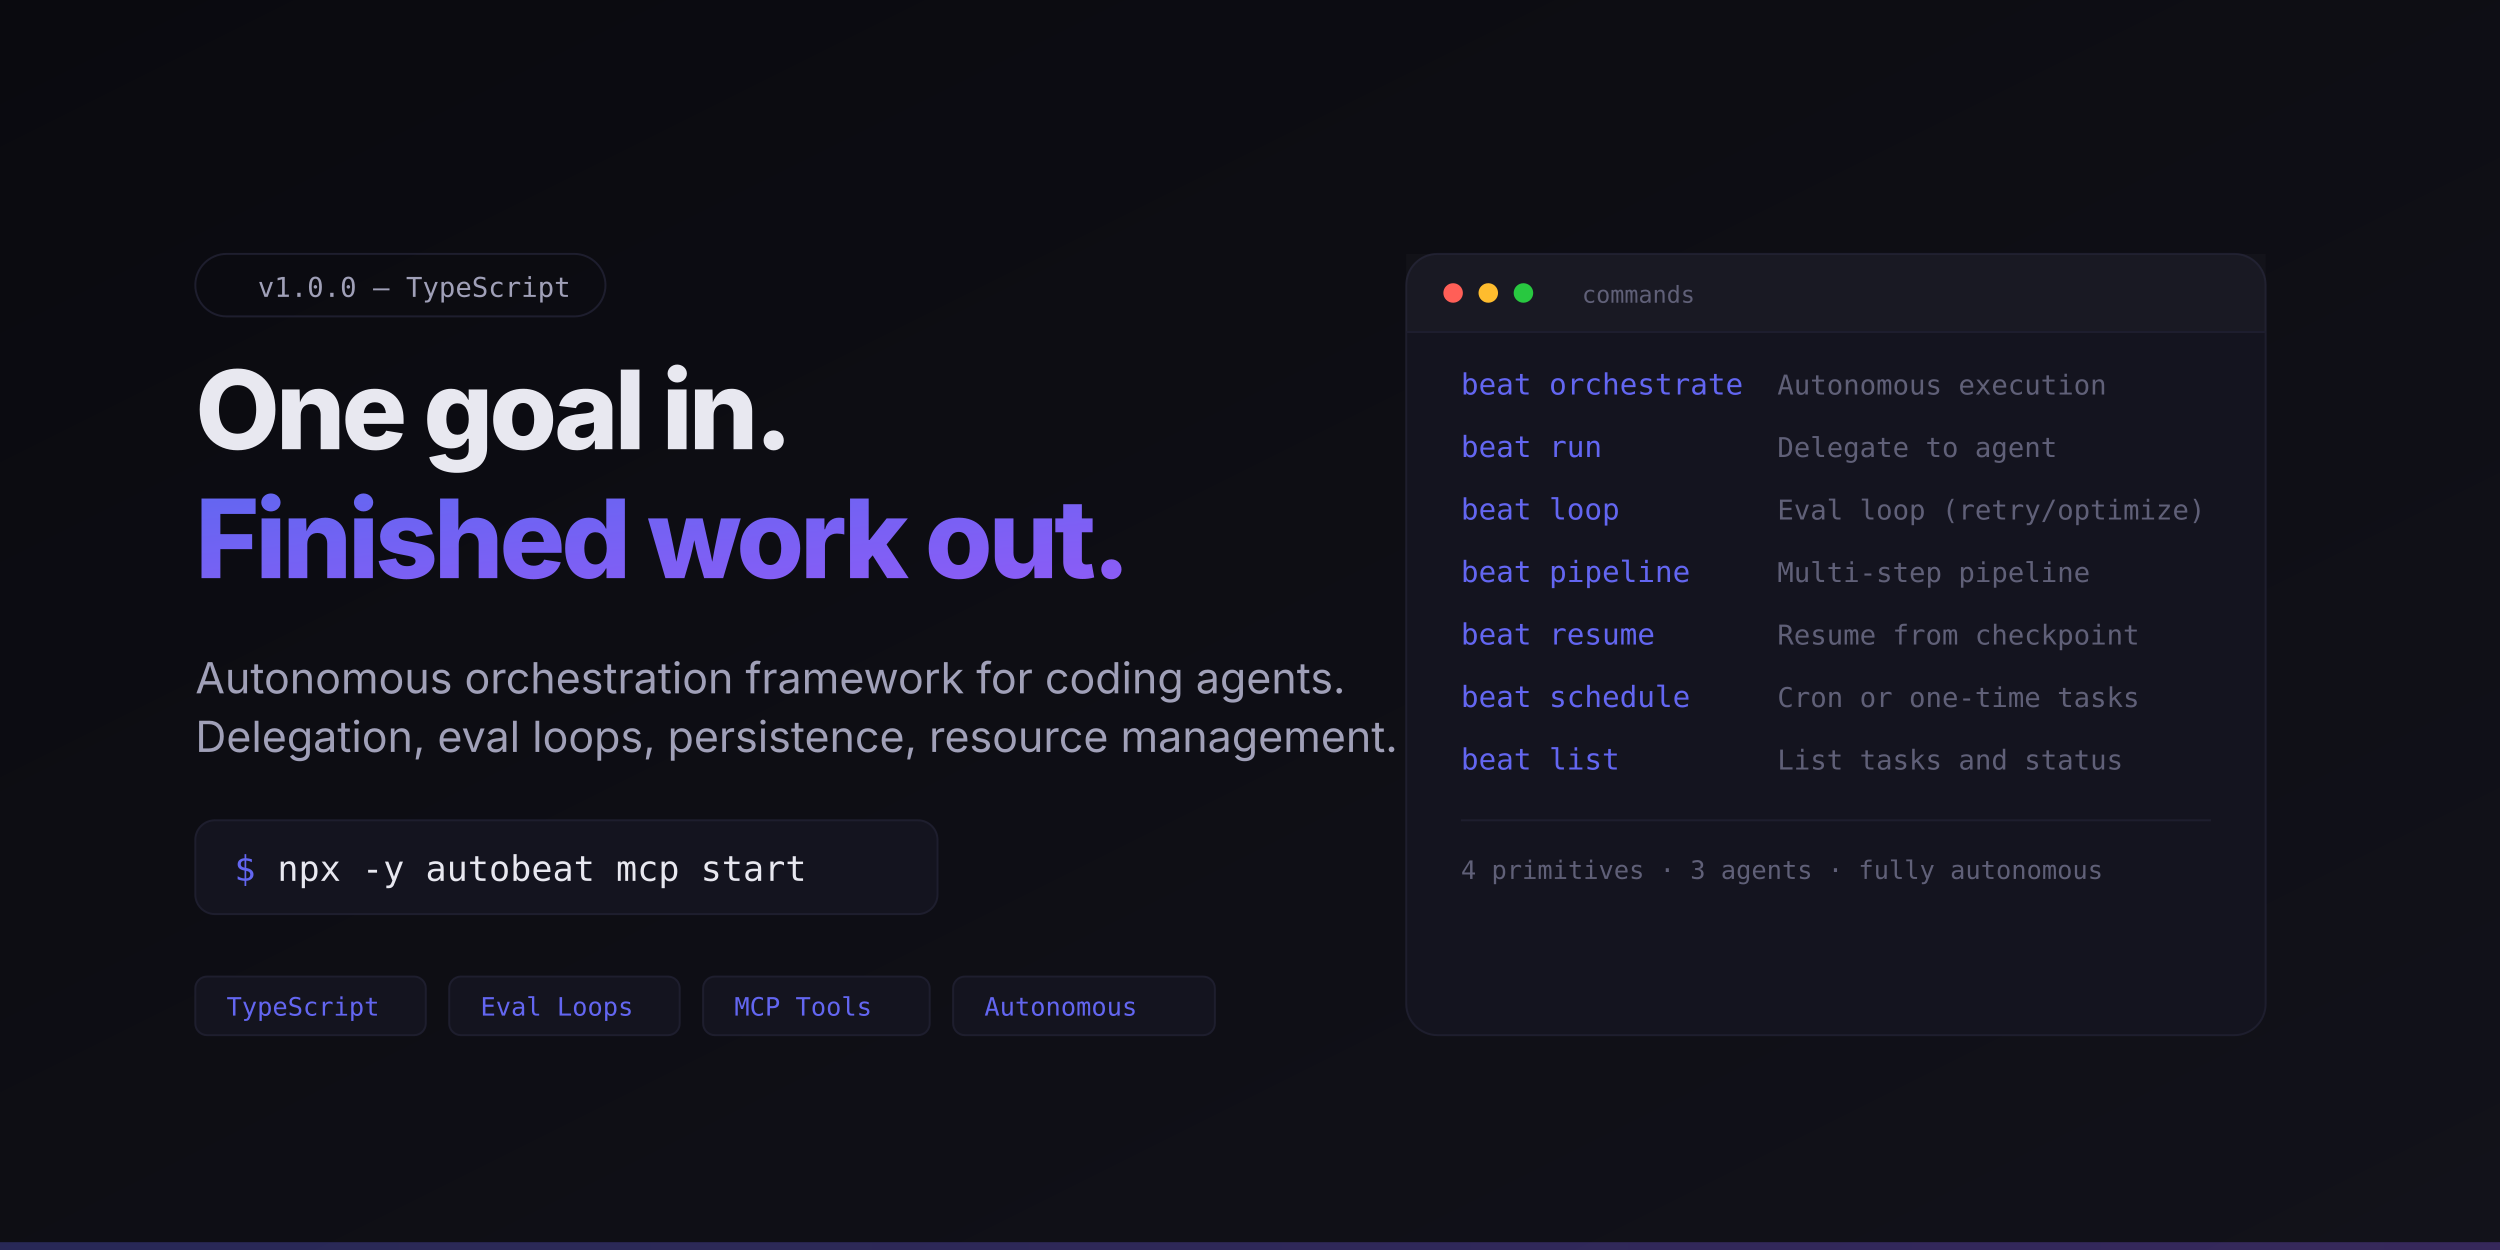
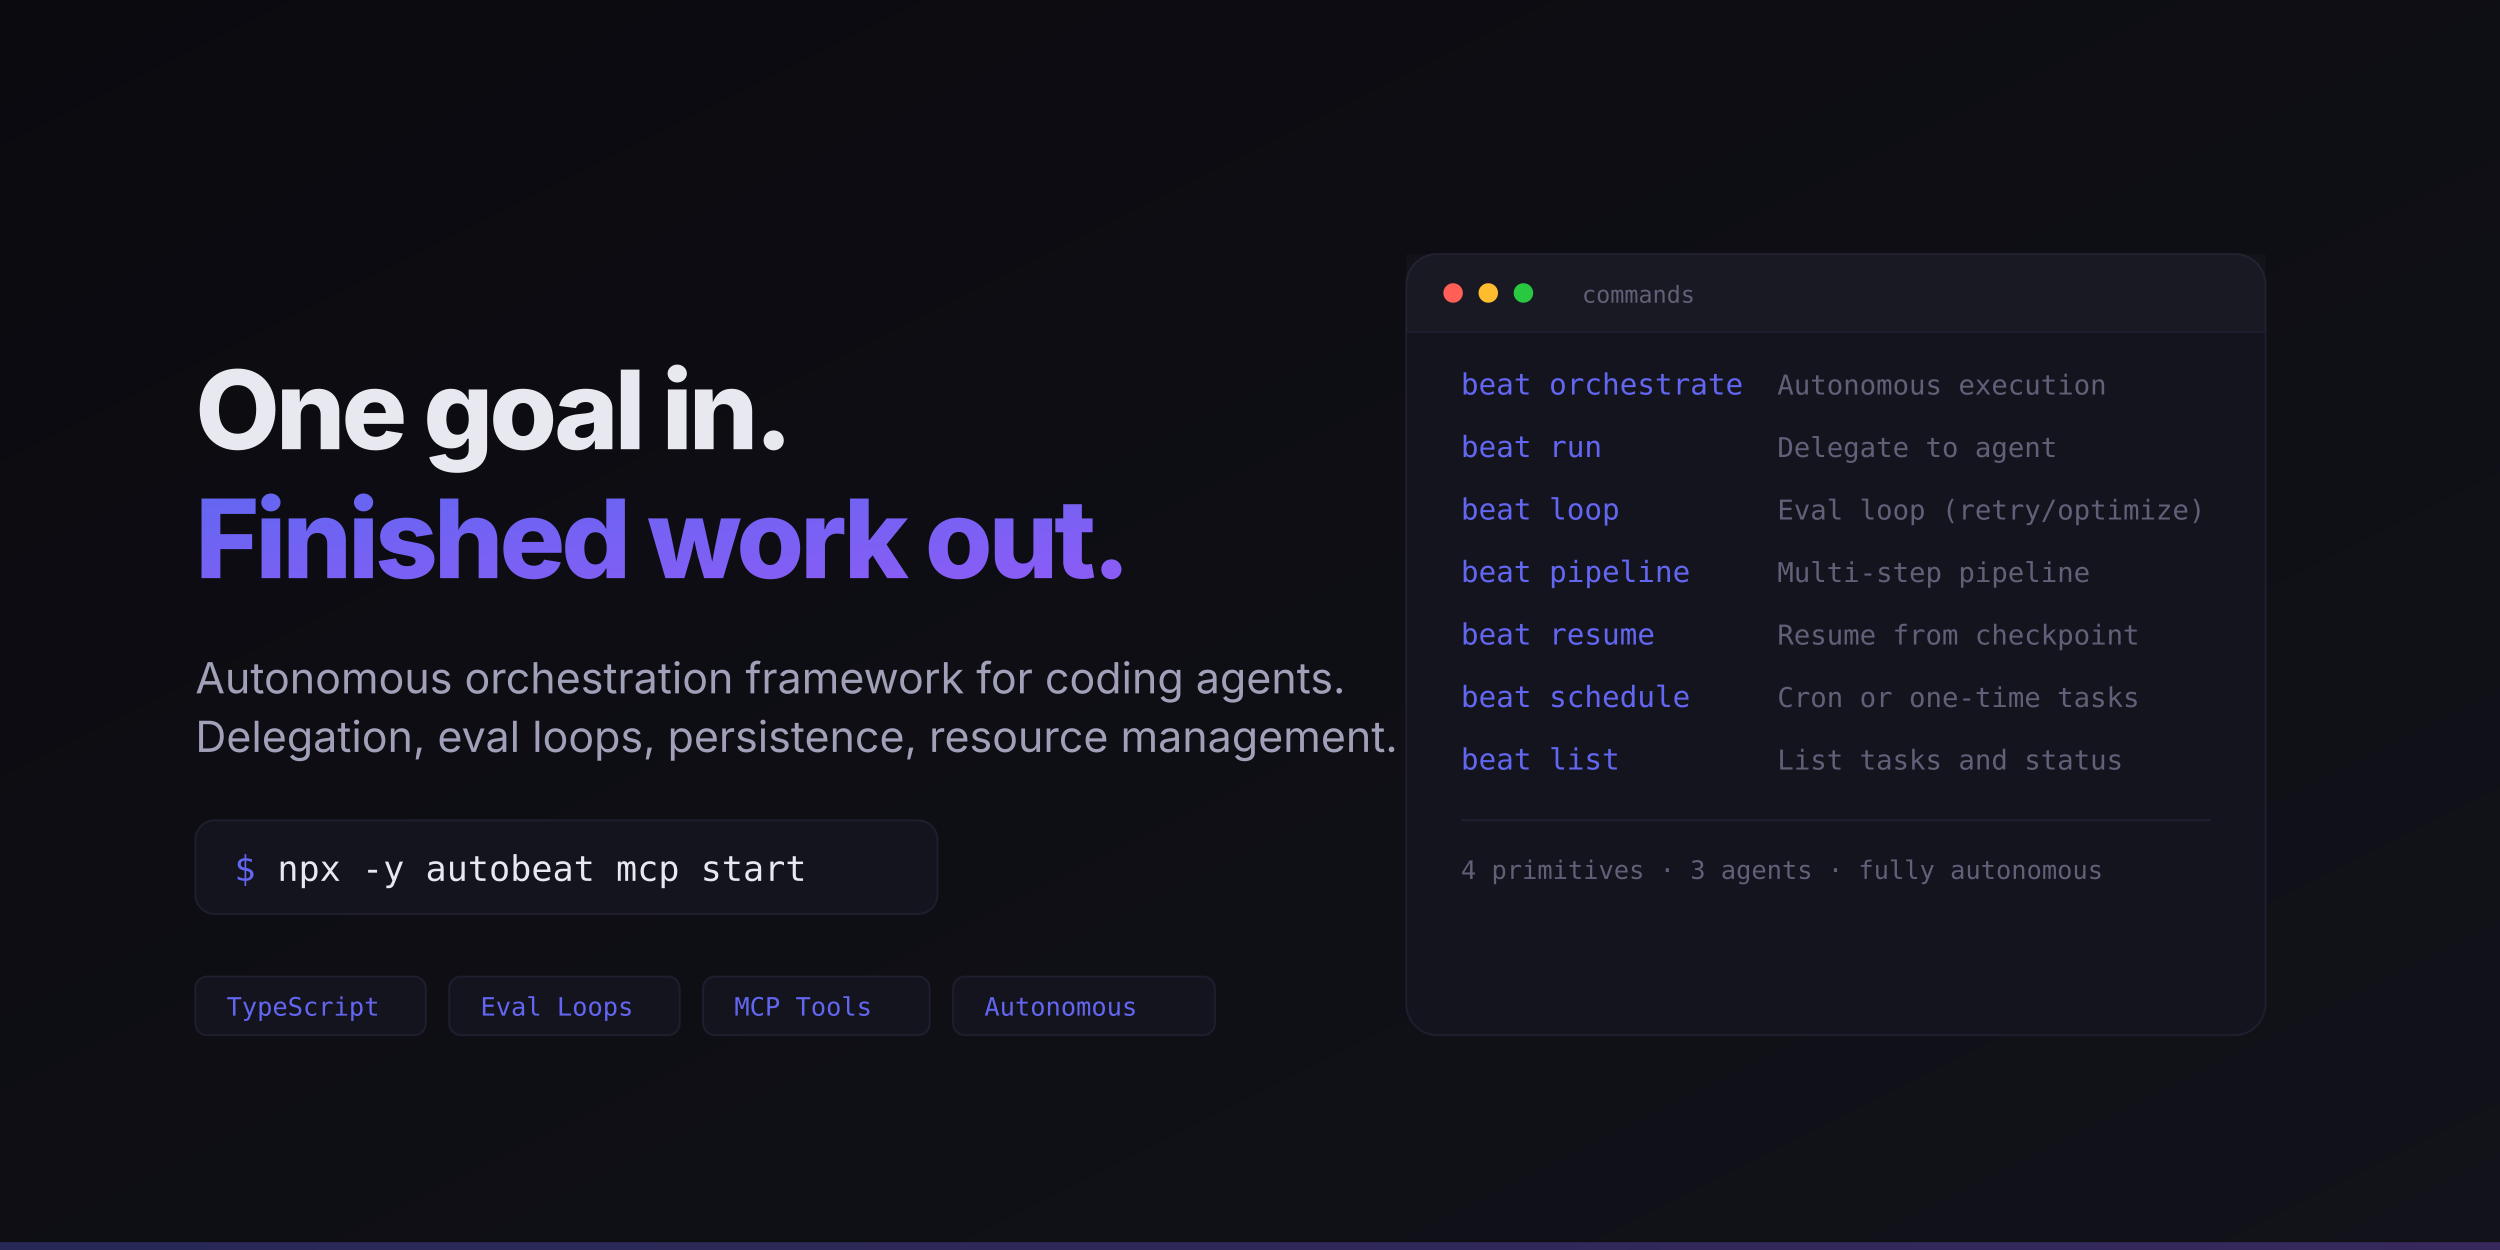
<svg xmlns="http://www.w3.org/2000/svg" width="1280" height="640">
  <defs>
    <linearGradient id="bg" x1="0%" y1="0%" x2="100%" y2="100%">
      <stop offset="0%" style="stop-color:#0a0a0f;stop-opacity:1" />
      <stop offset="100%" style="stop-color:#12121a;stop-opacity:1" />
    </linearGradient>
    <linearGradient id="accent" x1="0%" y1="0%" x2="100%" y2="0%">
      <stop offset="0%" style="stop-color:#6366f1;stop-opacity:1" />
      <stop offset="100%" style="stop-color:#8b5cf6;stop-opacity:1" />
    </linearGradient>
    <linearGradient id="accent-135" x1="0%" y1="0%" x2="100%" y2="100%">
      <stop offset="0%" style="stop-color:#6366f1;stop-opacity:1" />
      <stop offset="100%" style="stop-color:#8b5cf6;stop-opacity:1" />
    </linearGradient>
  </defs>
  <rect width="1280" height="640" fill="url(#bg)" />
  <rect x="0" y="636" width="1280" height="4" fill="url(#accent)" opacity="0.3" />
-   <rect x="100" y="130" width="210" height="32" rx="16" fill="none" stroke="#1e1e2e" stroke-width="1" />
-   <text x="132" y="152" font-family="'SF Mono', 'Fira Code', monospace" font-size="14" fill="#a0a0b8">v1.0.0 — TypeScript</text>
  <text x="100" y="230" font-family="system-ui, -apple-system, sans-serif" font-size="56" font-weight="800" fill="#e8e8f0" letter-spacing="-2">One goal in.</text>
  <text x="100" y="296" font-family="system-ui, -apple-system, sans-serif" font-size="56" font-weight="800" fill="url(#accent-135)" letter-spacing="-2">Finished work out.</text>
  <text x="100" y="355" font-family="system-ui, -apple-system, sans-serif" font-size="22" fill="#a0a0b8">Autonomous orchestration framework for coding agents.</text>
  <text x="100" y="385" font-family="system-ui, -apple-system, sans-serif" font-size="22" fill="#a0a0b8">Delegation, eval loops, persistence, resource management.</text>
  <rect x="100" y="420" width="380" height="48" rx="10" fill="#14141f" stroke="#1e1e2e" stroke-width="1" />
  <text x="120" y="451" font-family="'SF Mono', 'Fira Code', monospace" font-size="18" fill="#6366f1">$</text>
  <text x="142" y="451" font-family="'SF Mono', 'Fira Code', monospace" font-size="18" fill="#e8e8f0">npx -y autobeat mcp start</text>
  <rect x="100" y="500" width="118" height="30" rx="6" fill="#14141f" stroke="#1e1e2e" stroke-width="1" />
  <text x="116" y="520" font-family="'SF Mono', 'Fira Code', monospace" font-size="13" fill="#6366f1">TypeScript</text>
  <rect x="230" y="500" width="118" height="30" rx="6" fill="#14141f" stroke="#1e1e2e" stroke-width="1" />
  <text x="246" y="520" font-family="'SF Mono', 'Fira Code', monospace" font-size="13" fill="#6366f1">Eval Loops</text>
  <rect x="360" y="500" width="116" height="30" rx="6" fill="#14141f" stroke="#1e1e2e" stroke-width="1" />
  <text x="376" y="520" font-family="'SF Mono', 'Fira Code', monospace" font-size="13" fill="#6366f1">MCP Tools</text>
  <rect x="488" y="500" width="134" height="30" rx="6" fill="#14141f" stroke="#1e1e2e" stroke-width="1" />
  <text x="504" y="520" font-family="'SF Mono', 'Fira Code', monospace" font-size="13" fill="#6366f1">Autonomous</text>
  <rect x="720" y="130" width="440" height="400" rx="16" fill="#14141f" stroke="#1e1e2e" stroke-width="1" />
  <rect x="720" y="130" width="440" height="40" rx="0" fill="rgba(255,255,255,0.02)" />
  <rect x="720" y="130" width="440" height="40" rx="16" fill="none" />
  <circle cx="744" cy="150" r="5" fill="#ff5f57" />
  <circle cx="762" cy="150" r="5" fill="#febc2e" />
  <circle cx="780" cy="150" r="5" fill="#28c840" />
  <text x="810" y="155" font-family="'SF Mono', 'Fira Code', monospace" font-size="12" fill="#606078">commands</text>
  <line x1="720" y1="170" x2="1160" y2="170" stroke="#1e1e2e" stroke-width="1" />
  <text x="748" y="202" font-family="'SF Mono', 'Fira Code', monospace" font-size="15" fill="#6366f1">beat orchestrate</text>
  <text x="910" y="202" font-family="'SF Mono', 'Fira Code', monospace" font-size="14" fill="#606078">Autonomous execution</text>
  <text x="748" y="234" font-family="'SF Mono', 'Fira Code', monospace" font-size="15" fill="#6366f1">beat run</text>
  <text x="910" y="234" font-family="'SF Mono', 'Fira Code', monospace" font-size="14" fill="#606078">Delegate to agent</text>
  <text x="748" y="266" font-family="'SF Mono', 'Fira Code', monospace" font-size="15" fill="#6366f1">beat loop</text>
  <text x="910" y="266" font-family="'SF Mono', 'Fira Code', monospace" font-size="14" fill="#606078">Eval loop (retry/optimize)</text>
  <text x="748" y="298" font-family="'SF Mono', 'Fira Code', monospace" font-size="15" fill="#6366f1">beat pipeline</text>
  <text x="910" y="298" font-family="'SF Mono', 'Fira Code', monospace" font-size="14" fill="#606078">Multi-step pipeline</text>
  <text x="748" y="330" font-family="'SF Mono', 'Fira Code', monospace" font-size="15" fill="#6366f1">beat resume</text>
  <text x="910" y="330" font-family="'SF Mono', 'Fira Code', monospace" font-size="14" fill="#606078">Resume from checkpoint</text>
  <text x="748" y="362" font-family="'SF Mono', 'Fira Code', monospace" font-size="15" fill="#6366f1">beat schedule</text>
  <text x="910" y="362" font-family="'SF Mono', 'Fira Code', monospace" font-size="14" fill="#606078">Cron or one-time tasks</text>
  <text x="748" y="394" font-family="'SF Mono', 'Fira Code', monospace" font-size="15" fill="#6366f1">beat list</text>
  <text x="910" y="394" font-family="'SF Mono', 'Fira Code', monospace" font-size="14" fill="#606078">List tasks and status</text>
  <line x1="748" y1="420" x2="1132" y2="420" stroke="#1e1e2e" stroke-width="1" />
  <text x="748" y="450" font-family="'SF Mono', 'Fira Code', monospace" font-size="13" fill="#606078">4 primitives  ·  3 agents  ·  fully autonomous</text>
</svg>
